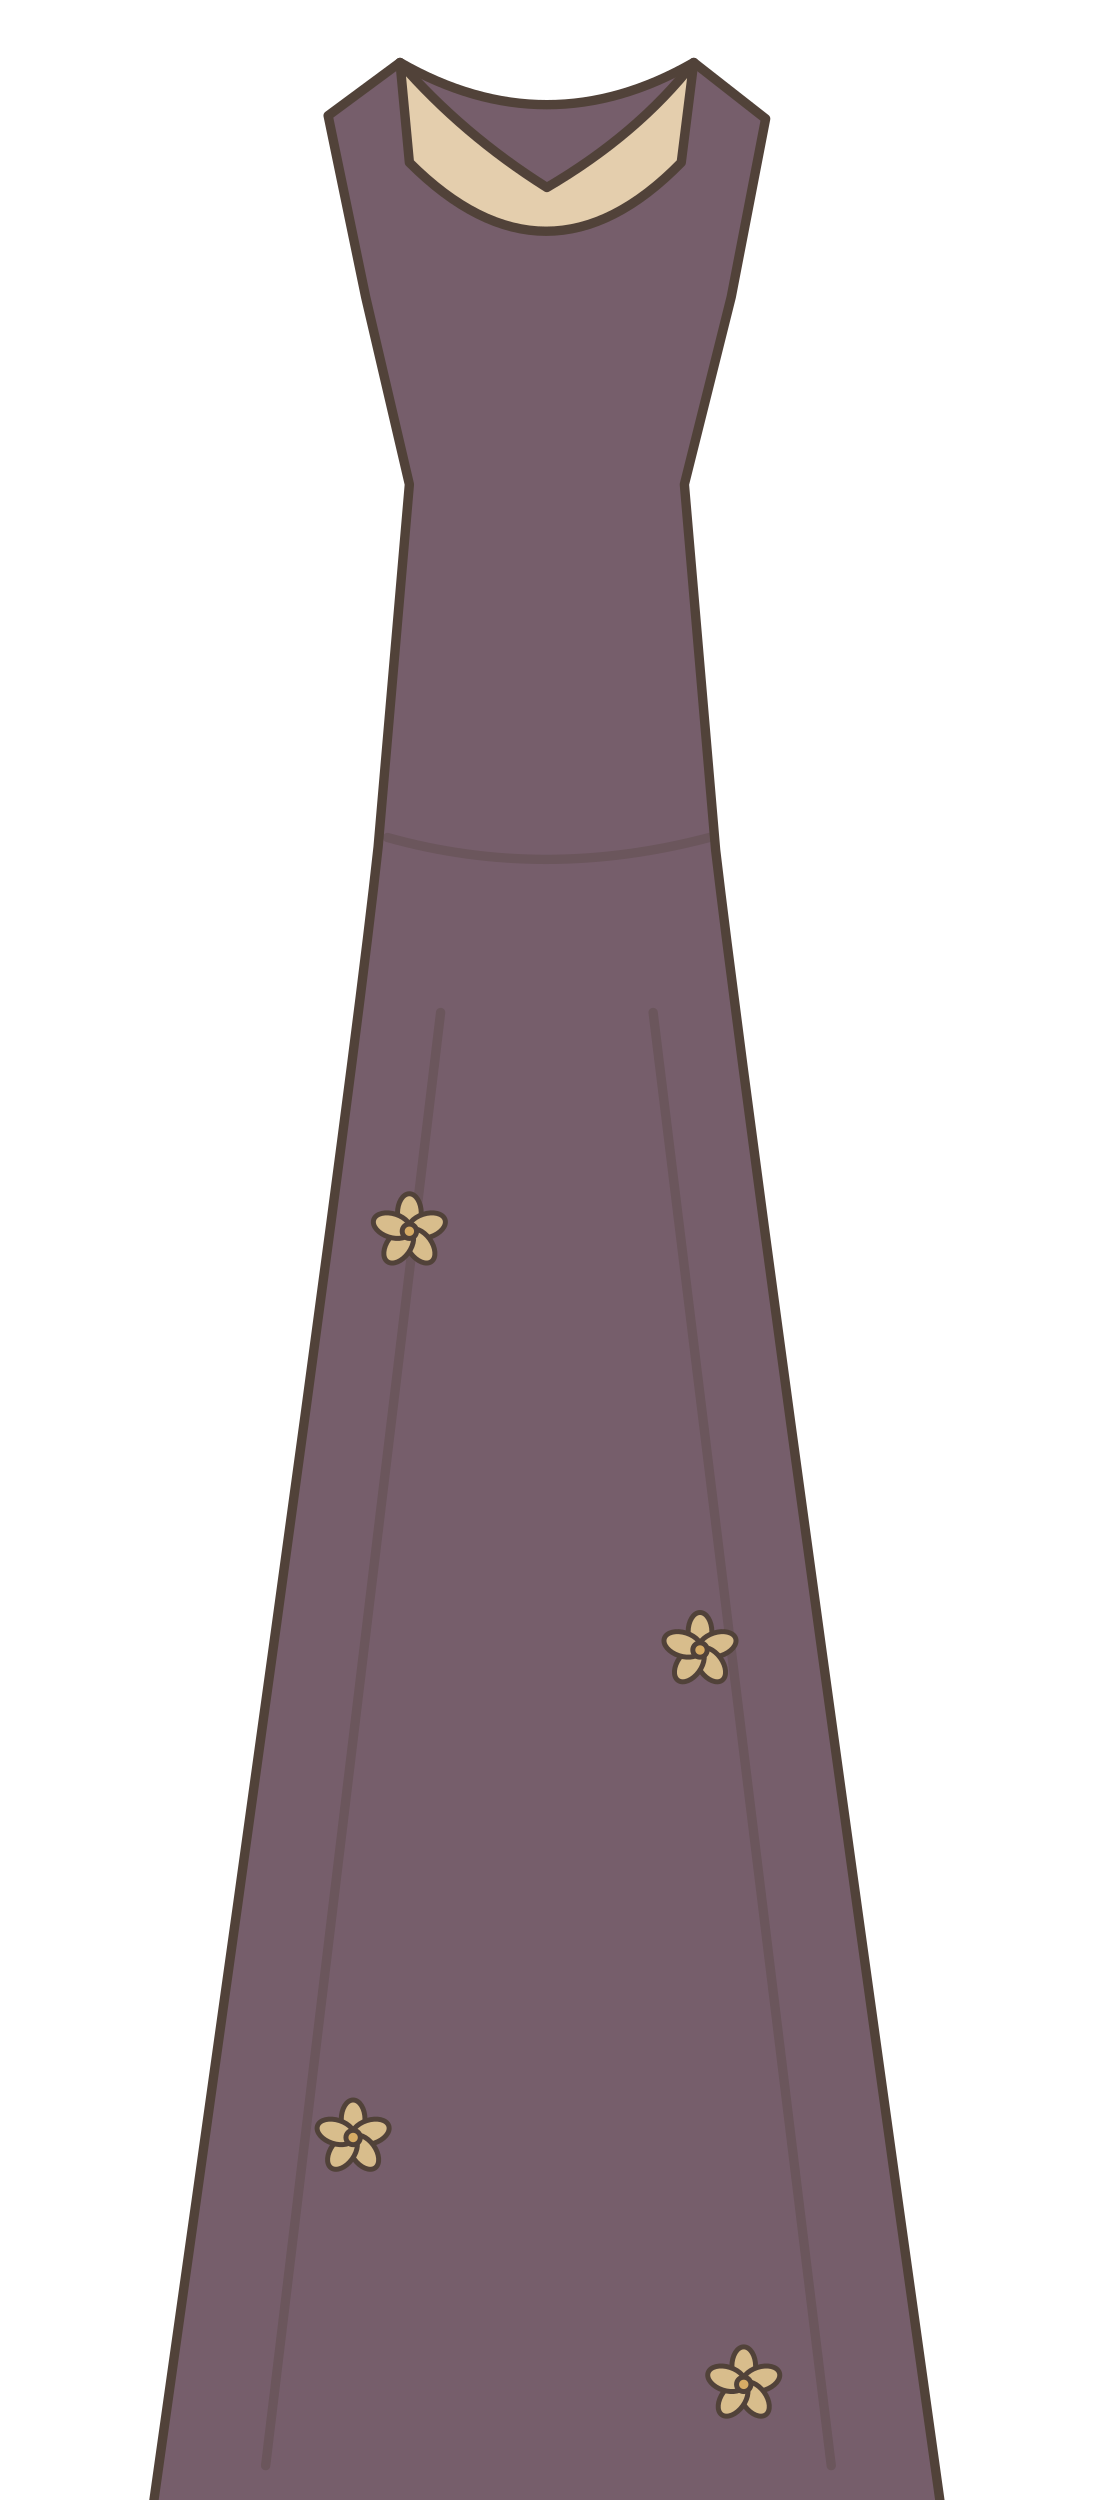
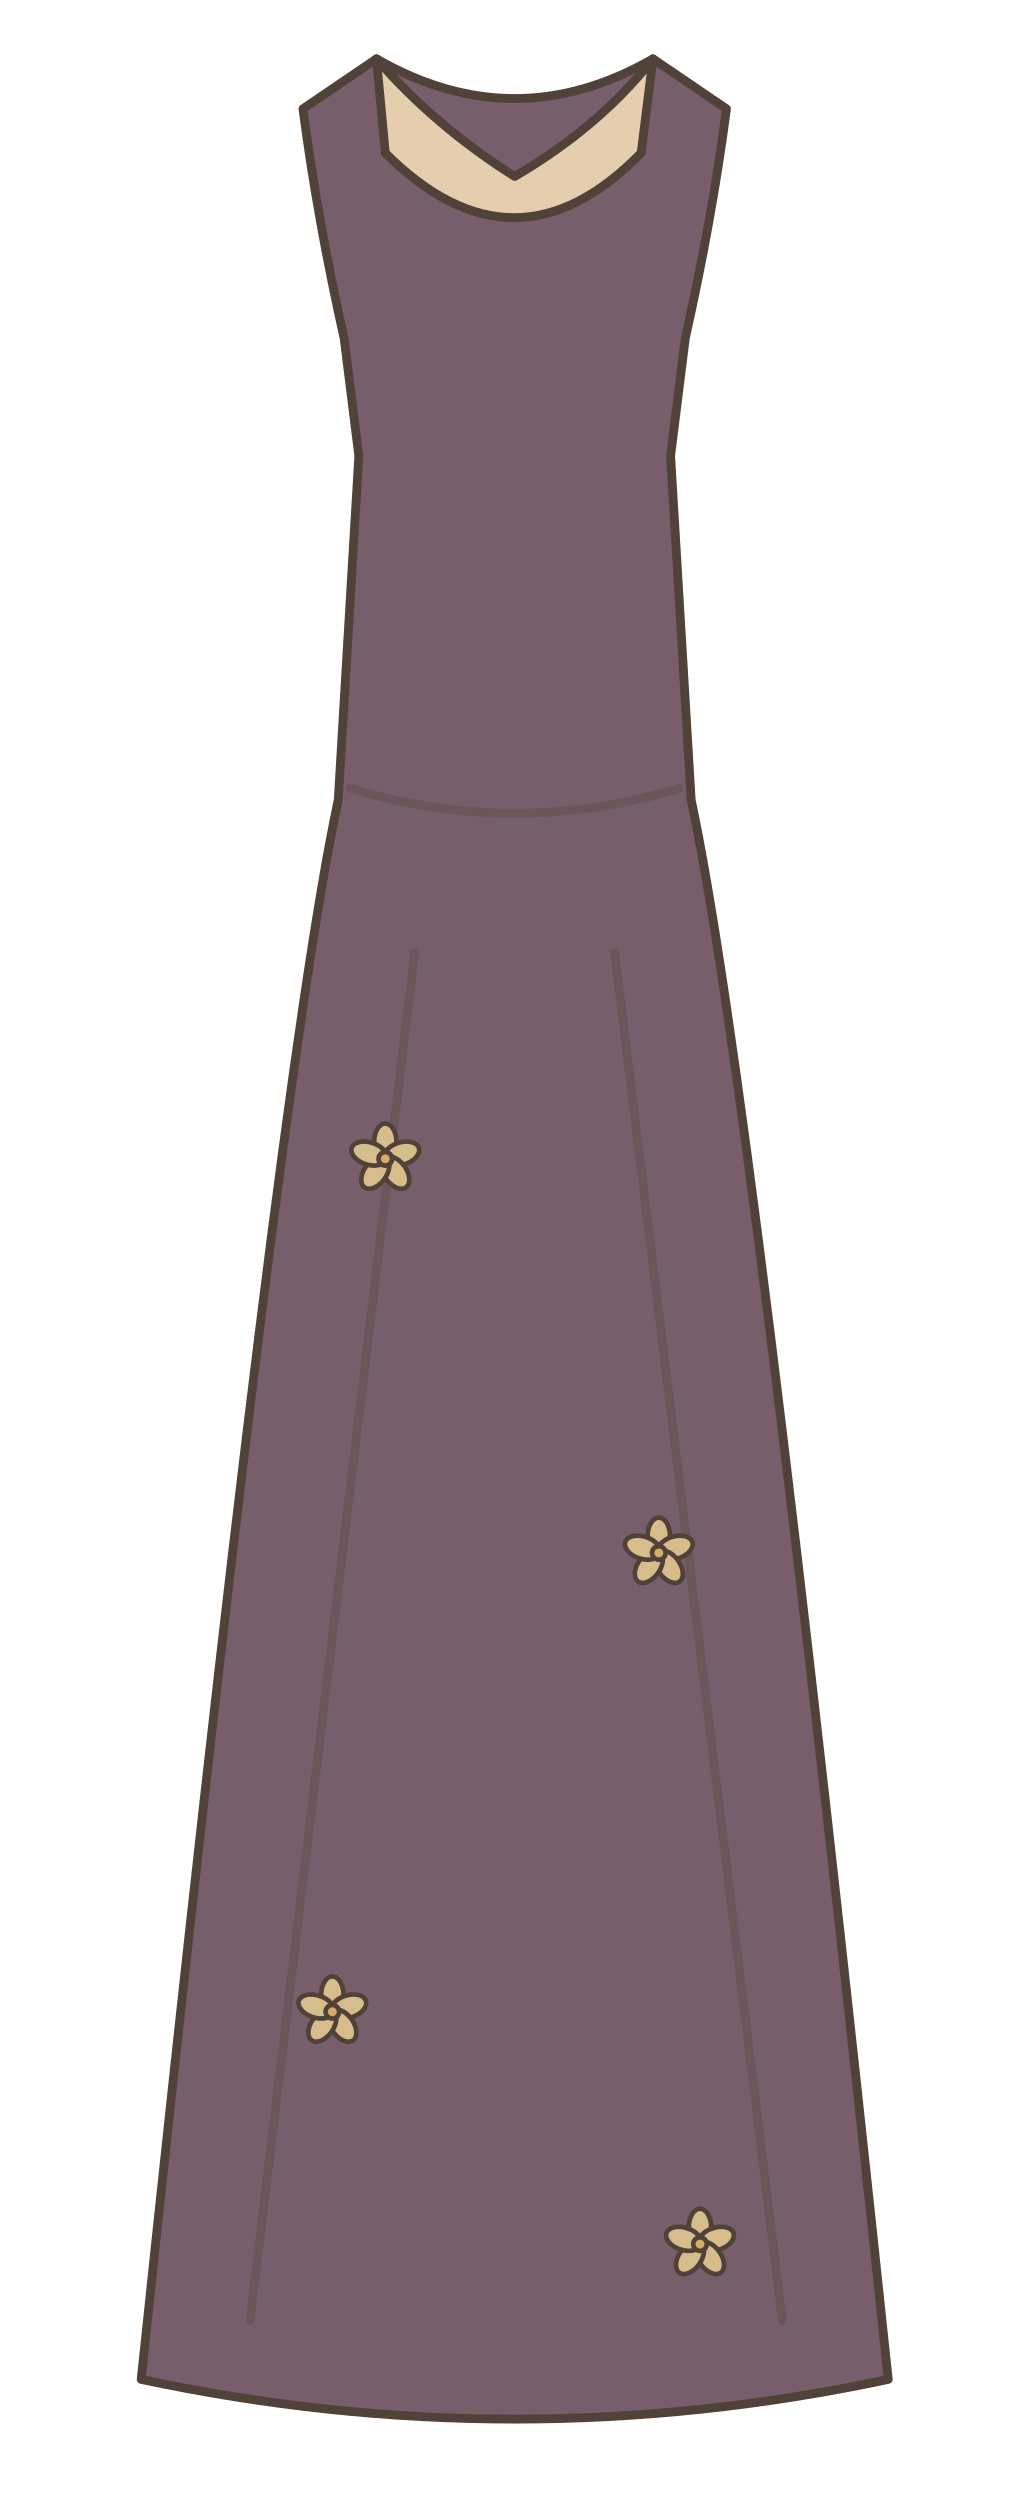
- <svg xmlns="http://www.w3.org/2000/svg" width="350" height="800" viewBox="185 330 350 800" fill="none">
+ <svg xmlns="http://www.w3.org/2000/svg" width="350" height="850" viewBox="185 330 350 850" fill="none">
  <g stroke="#514239" stroke-width="3" stroke-linecap="round" stroke-linejoin="round">
-     <path d="M313 350 L290 367 L302 425 L316 485 L306 601 Q295.6 697 233 1139 Q360 1166 487 1139 Q425.4 699 414 602 L404 485 L419 425 L430 368 L407 350 Q360 377 313 350Z" fill="#765e6b" />
-     <path d="M309 598 Q359 612 412 598 M326 654 L270 1119 M394 654 L451 1119" stroke="#514239" opacity="0.3" />
+     <path d="M313 350 L288 367 Q293 405 302 445 L307 485 L300 602 Q279.6 697 233 1139 Q360 1166 487 1139 Q440.4 697 420 602 L413 485 L418 445 Q427 405 432 367 L407 350 Q360 377 313 350Z" fill="#765e6b" />
+     <path d="M304 598 Q360 615 416 598 M326 654 L270 1119 M394 654 L451 1119" stroke="#514239" opacity="0.3" />
    <path d="M313 350 Q333 373 360 390 Q389 373 407 350 L403 382 Q360 426 316 382Z" fill="#e4cead" />
    <g transform="translate(316 724)" stroke-width="1.6">
      <ellipse cx="0" cy="-5.8" rx="3.8" ry="6.2" fill="#d8bd8c" transform="rotate(0)" />
      <ellipse cx="0" cy="-5.8" rx="3.8" ry="6.2" fill="#d8bd8c" transform="rotate(72)" />
      <ellipse cx="0" cy="-5.8" rx="3.8" ry="6.2" fill="#d8bd8c" transform="rotate(144)" />
      <ellipse cx="0" cy="-5.8" rx="3.8" ry="6.2" fill="#d8bd8c" transform="rotate(216)" />
      <ellipse cx="0" cy="-5.8" rx="3.8" ry="6.2" fill="#d8bd8c" transform="rotate(288)" />
      <circle cx="0" cy="0" r="2.3" fill="#d7ac65" />
    </g>
    <g transform="translate(409 858)" stroke-width="1.6">
      <ellipse cx="0" cy="-5.8" rx="3.8" ry="6.2" fill="#d8bd8c" transform="rotate(0)" />
      <ellipse cx="0" cy="-5.8" rx="3.8" ry="6.2" fill="#d8bd8c" transform="rotate(72)" />
      <ellipse cx="0" cy="-5.8" rx="3.8" ry="6.2" fill="#d8bd8c" transform="rotate(144)" />
      <ellipse cx="0" cy="-5.8" rx="3.8" ry="6.2" fill="#d8bd8c" transform="rotate(216)" />
      <ellipse cx="0" cy="-5.8" rx="3.8" ry="6.2" fill="#d8bd8c" transform="rotate(288)" />
      <circle cx="0" cy="0" r="2.3" fill="#d7ac65" />
    </g>
    <g transform="translate(298 1014)" stroke-width="1.6">
      <ellipse cx="0" cy="-5.8" rx="3.8" ry="6.2" fill="#d8bd8c" transform="rotate(0)" />
      <ellipse cx="0" cy="-5.8" rx="3.8" ry="6.2" fill="#d8bd8c" transform="rotate(72)" />
      <ellipse cx="0" cy="-5.8" rx="3.8" ry="6.2" fill="#d8bd8c" transform="rotate(144)" />
      <ellipse cx="0" cy="-5.8" rx="3.8" ry="6.2" fill="#d8bd8c" transform="rotate(216)" />
      <ellipse cx="0" cy="-5.8" rx="3.8" ry="6.2" fill="#d8bd8c" transform="rotate(288)" />
      <circle cx="0" cy="0" r="2.3" fill="#d7ac65" />
    </g>
    <g transform="translate(423 1093)" stroke-width="1.6">
      <ellipse cx="0" cy="-5.8" rx="3.8" ry="6.2" fill="#d8bd8c" transform="rotate(0)" />
      <ellipse cx="0" cy="-5.8" rx="3.8" ry="6.2" fill="#d8bd8c" transform="rotate(72)" />
      <ellipse cx="0" cy="-5.8" rx="3.8" ry="6.2" fill="#d8bd8c" transform="rotate(144)" />
      <ellipse cx="0" cy="-5.8" rx="3.8" ry="6.2" fill="#d8bd8c" transform="rotate(216)" />
      <ellipse cx="0" cy="-5.8" rx="3.8" ry="6.2" fill="#d8bd8c" transform="rotate(288)" />
      <circle cx="0" cy="0" r="2.3" fill="#d7ac65" />
    </g>
  </g>
</svg>
